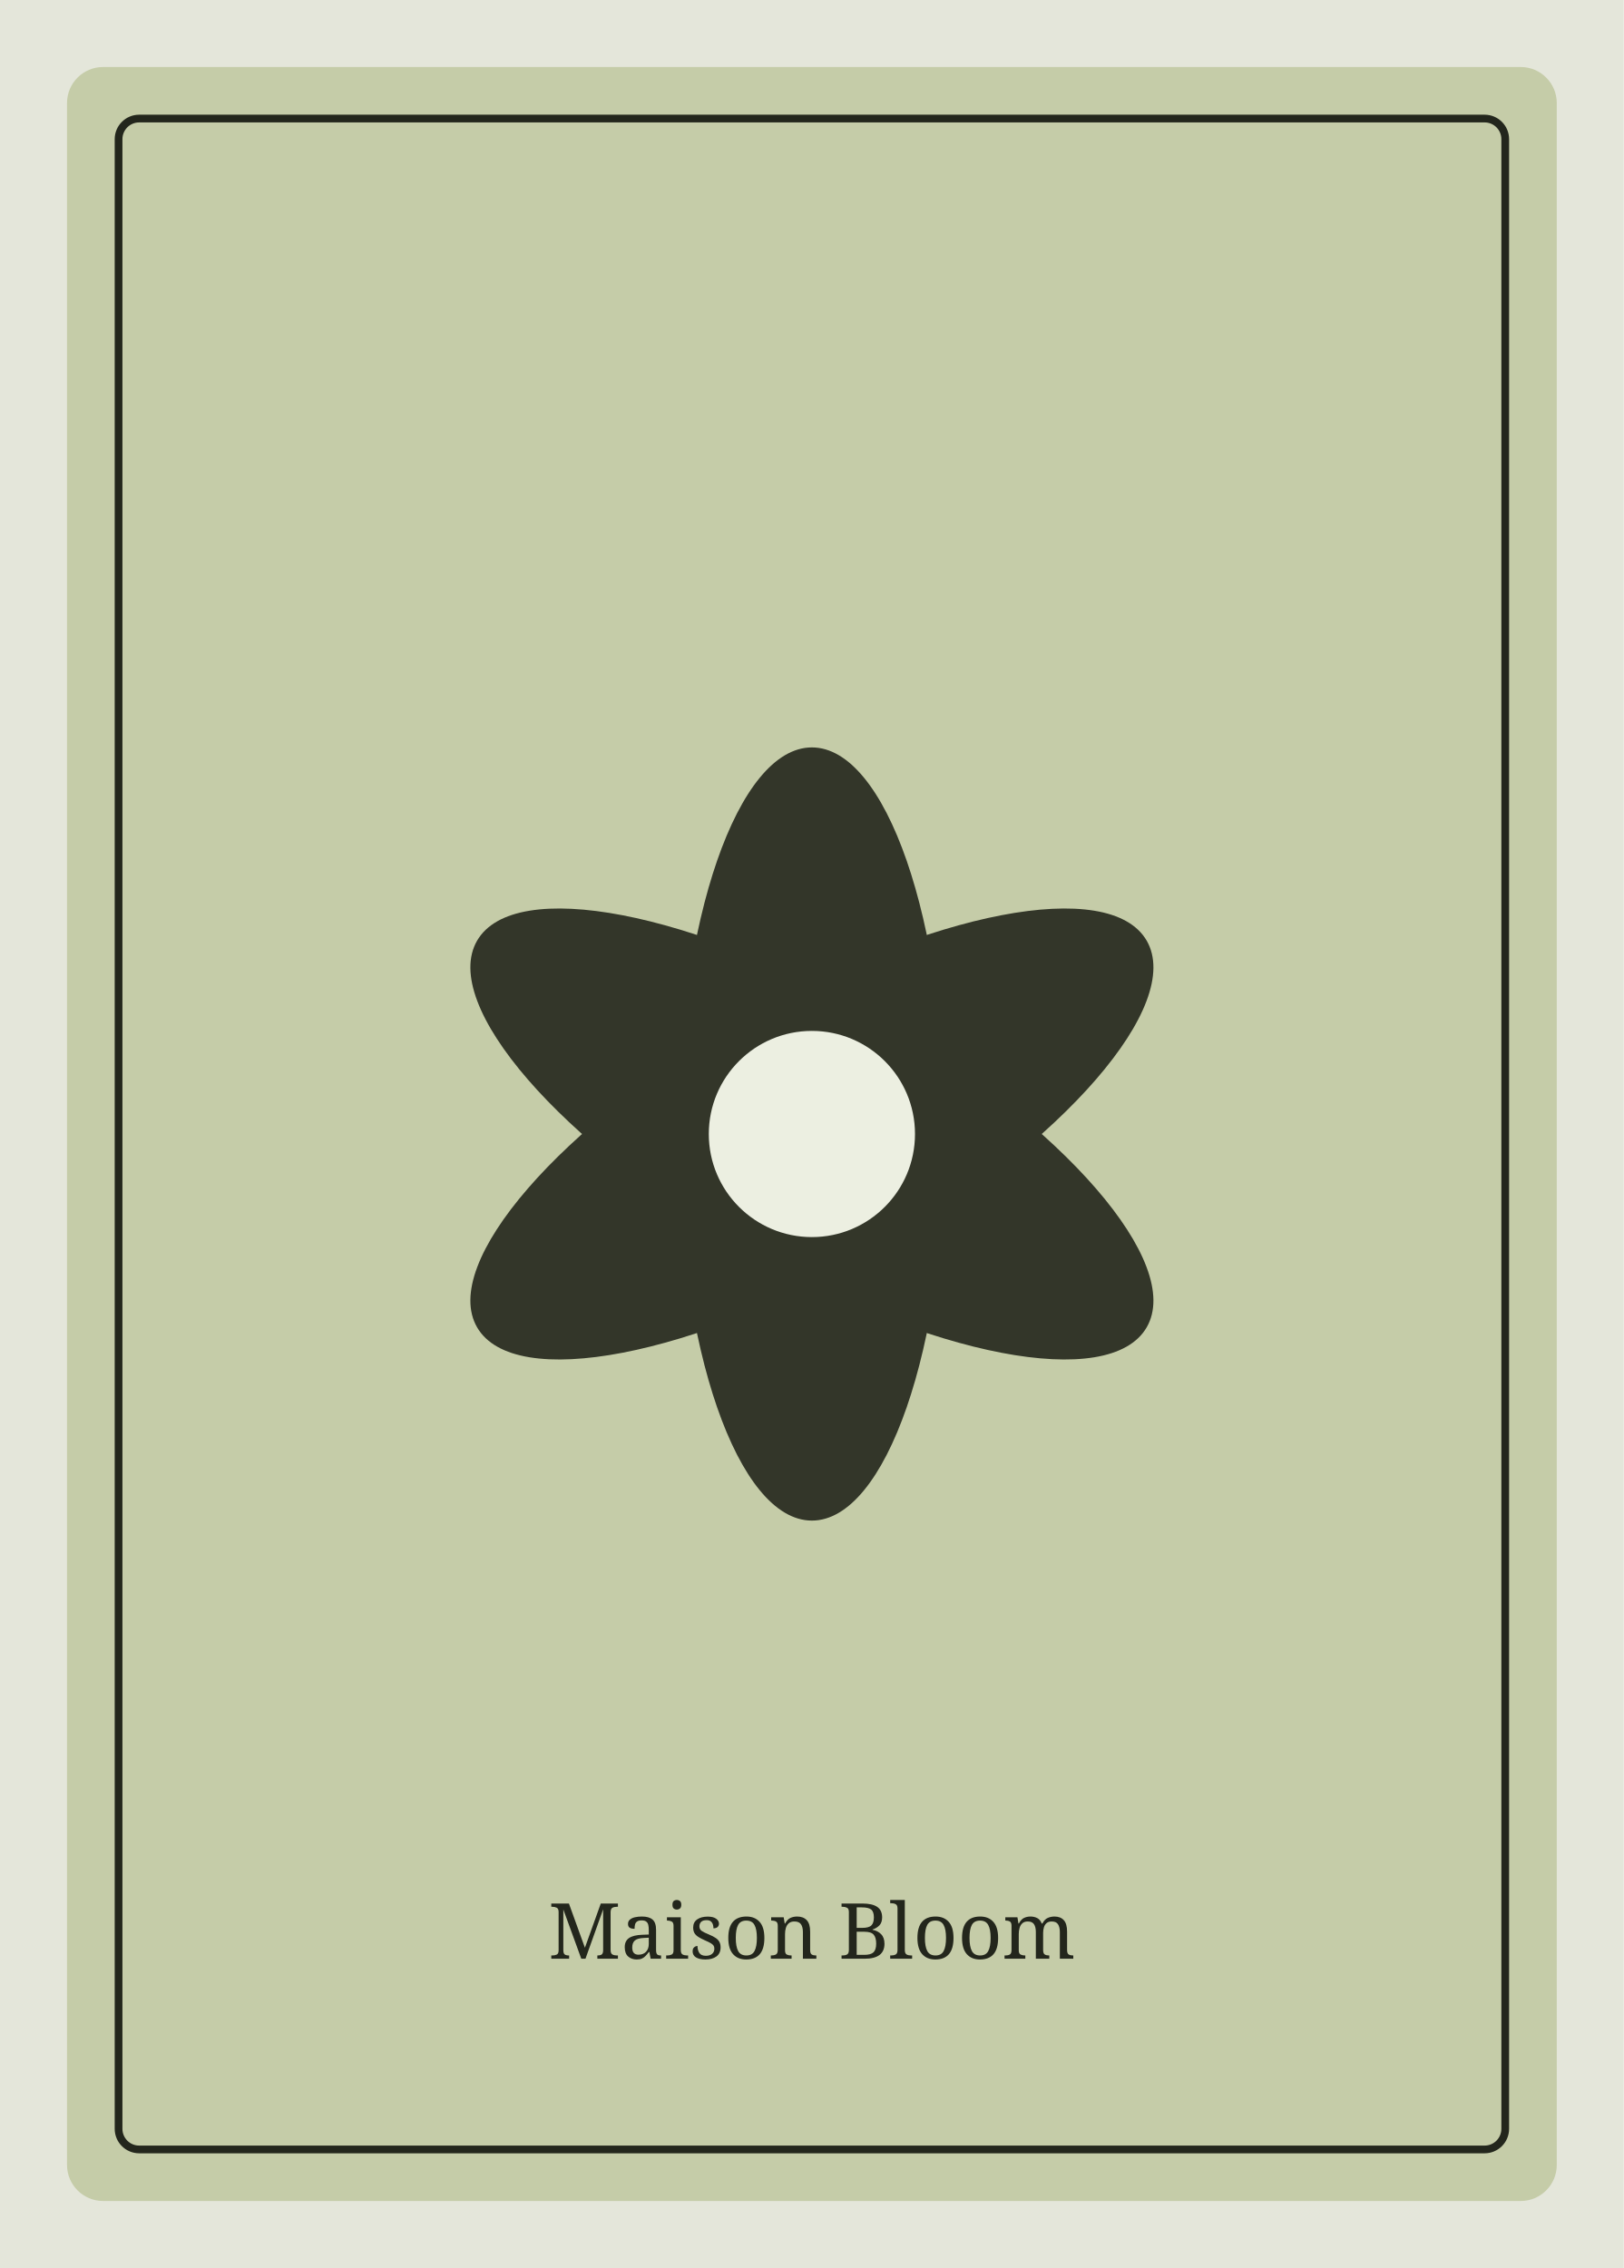
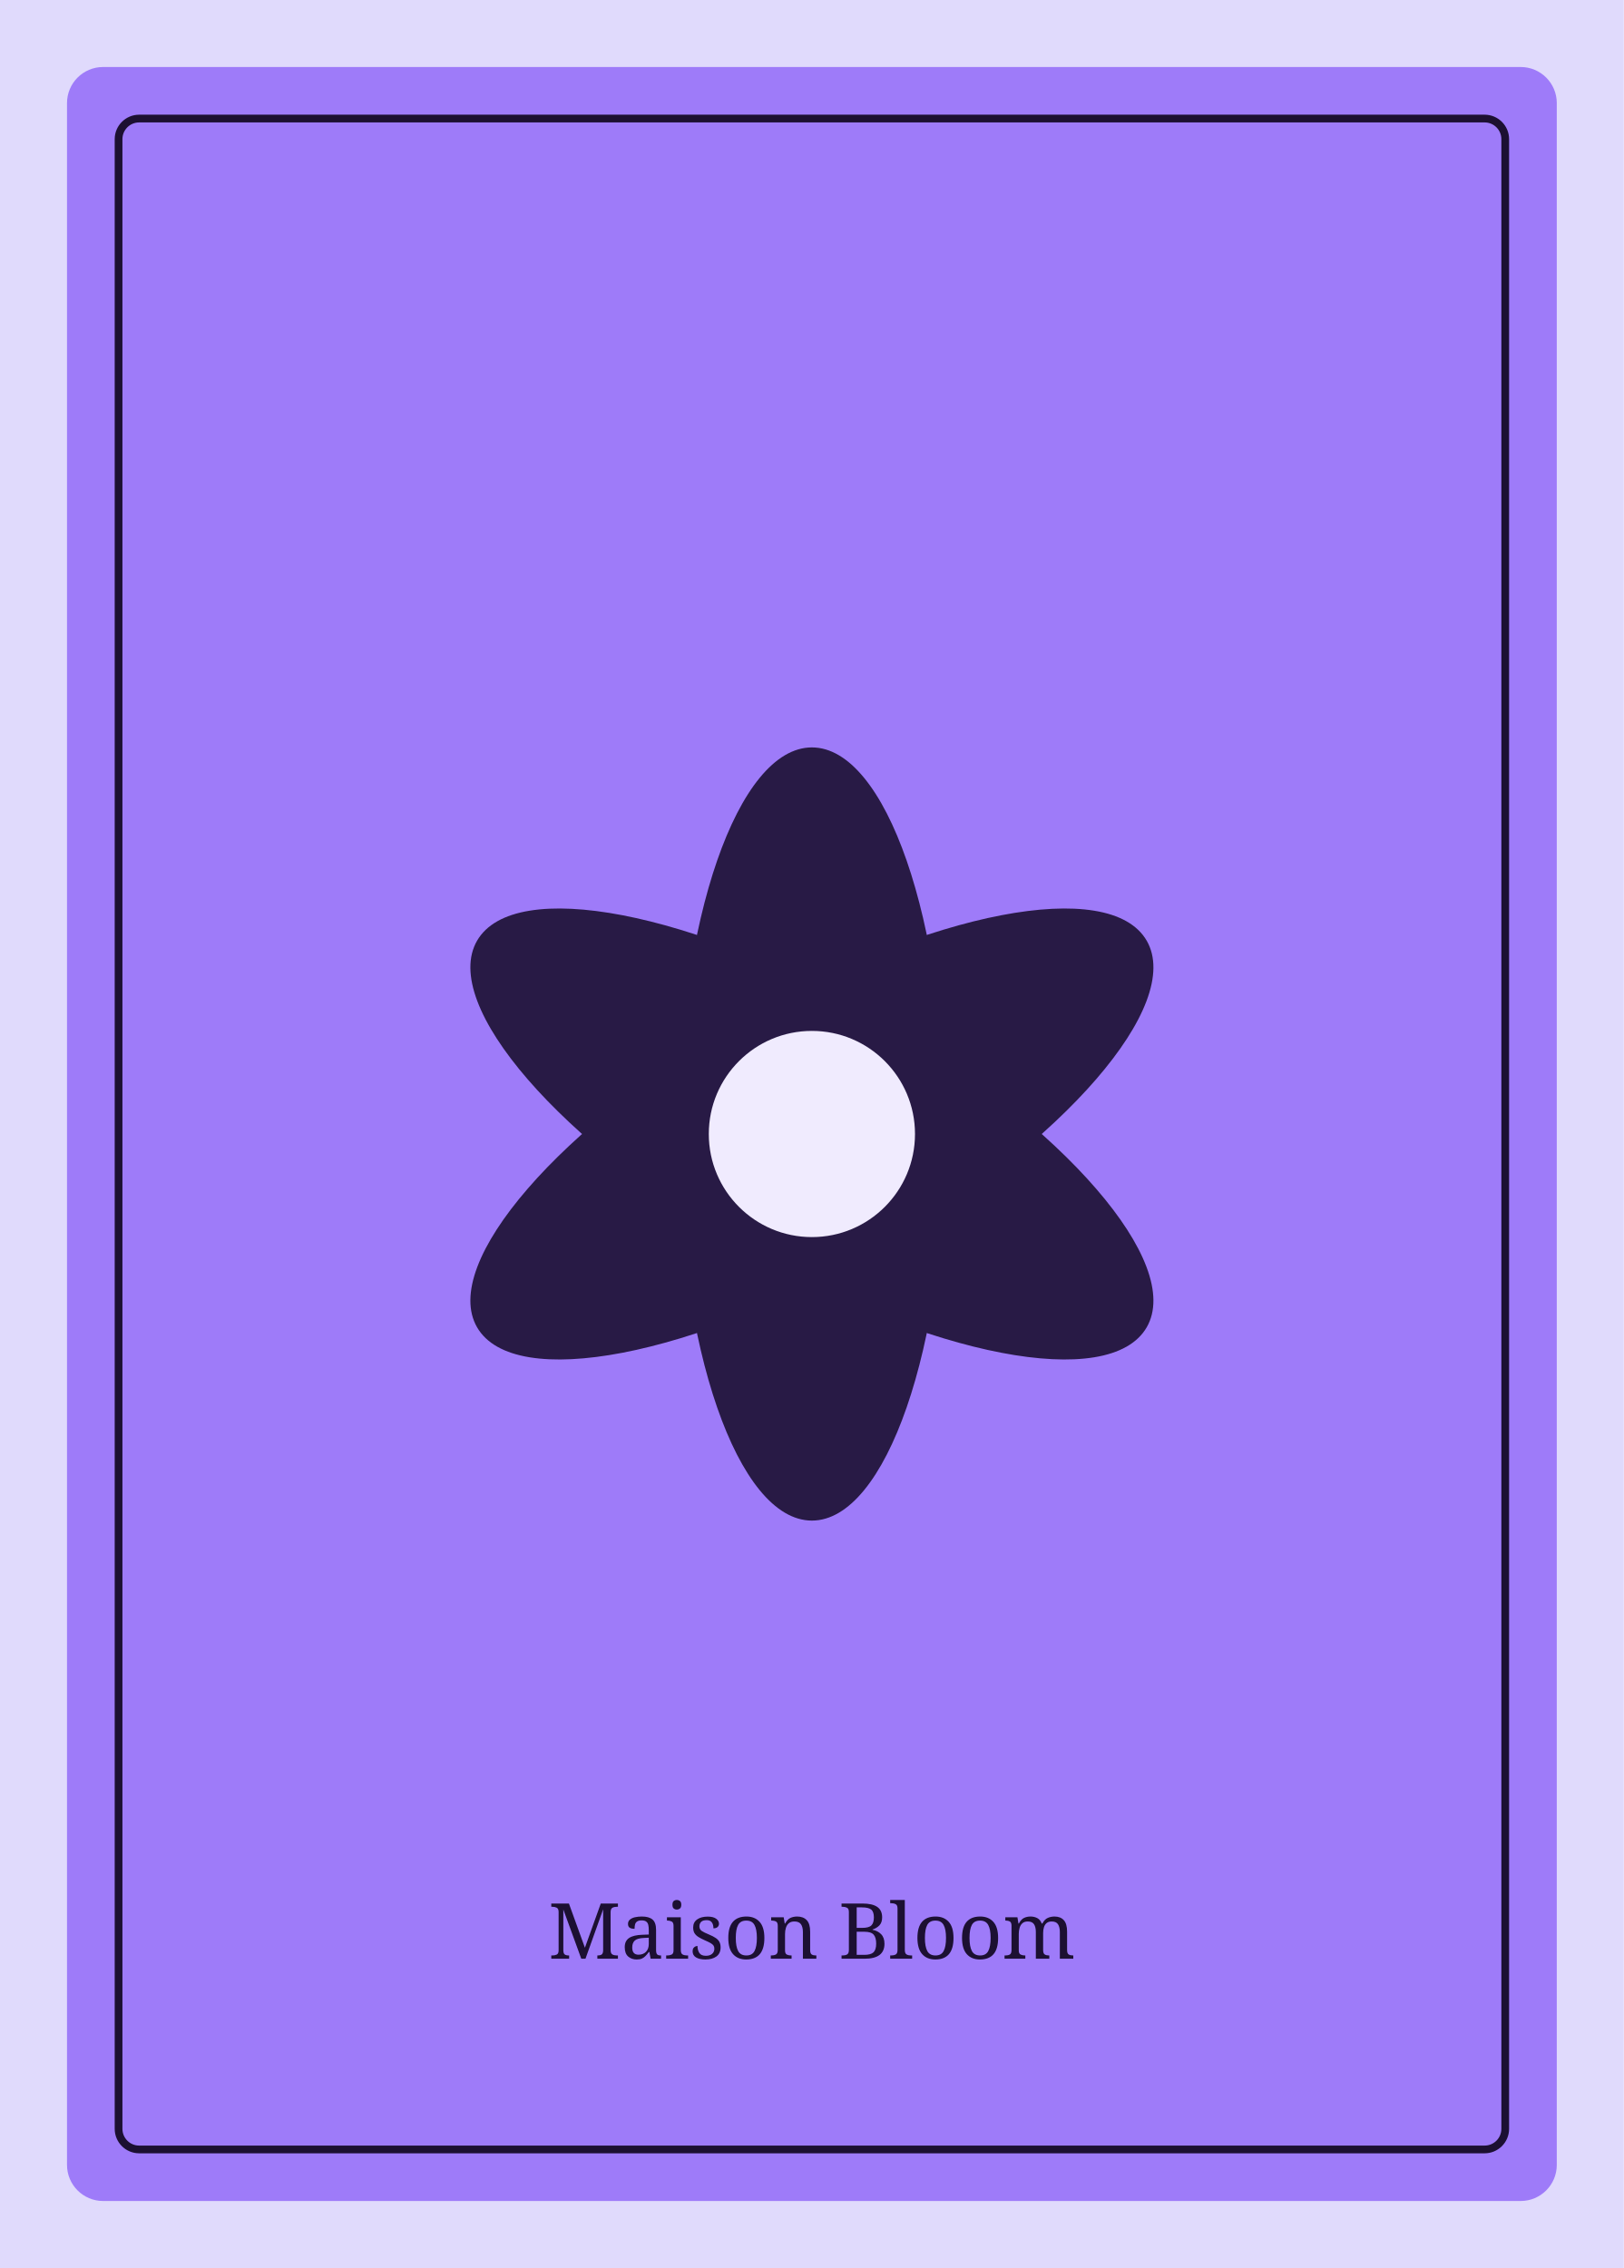
<svg xmlns="http://www.w3.org/2000/svg" width="630" height="880" viewBox="0 0 630 880">
-   <rect width="630" height="880" fill="#e4e6da" />
-   <rect x="26" y="26" width="578" height="828" rx="14" fill="#c5cca8" />
-   <rect x="46" y="46" width="538" height="788" rx="8" fill="none" stroke="#23261c" stroke-width="3" />
-   <g transform="translate(315 440)" fill="#23261c" opacity="0.9">
+   <rect width="630" height="880" fill="#e0dafc" />
+   <rect x="26" y="26" width="578" height="828" rx="14" fill="#9e7bf9" />
+   <rect x="46" y="46" width="538" height="788" rx="8" fill="none" stroke="#1c1032" stroke-width="3" />
+   <g transform="translate(315 440)" fill="#1c1032" opacity="0.9">
    <ellipse rx="52" ry="150" transform="rotate(0)" />
    <ellipse rx="52" ry="150" transform="rotate(60)" />
    <ellipse rx="52" ry="150" transform="rotate(120)" />
-     <circle r="40" fill="#f1f3e8" />
+     <circle r="40" fill="#f9f7ff" />
  </g>
-   <text x="315" y="760" text-anchor="middle" font-family="Georgia, serif" font-size="30" fill="#23261c">Maison Bloom</text>
+   <text x="315" y="760" text-anchor="middle" font-family="Georgia, serif" font-size="30" fill="#1c1032">Maison Bloom</text>
</svg>
